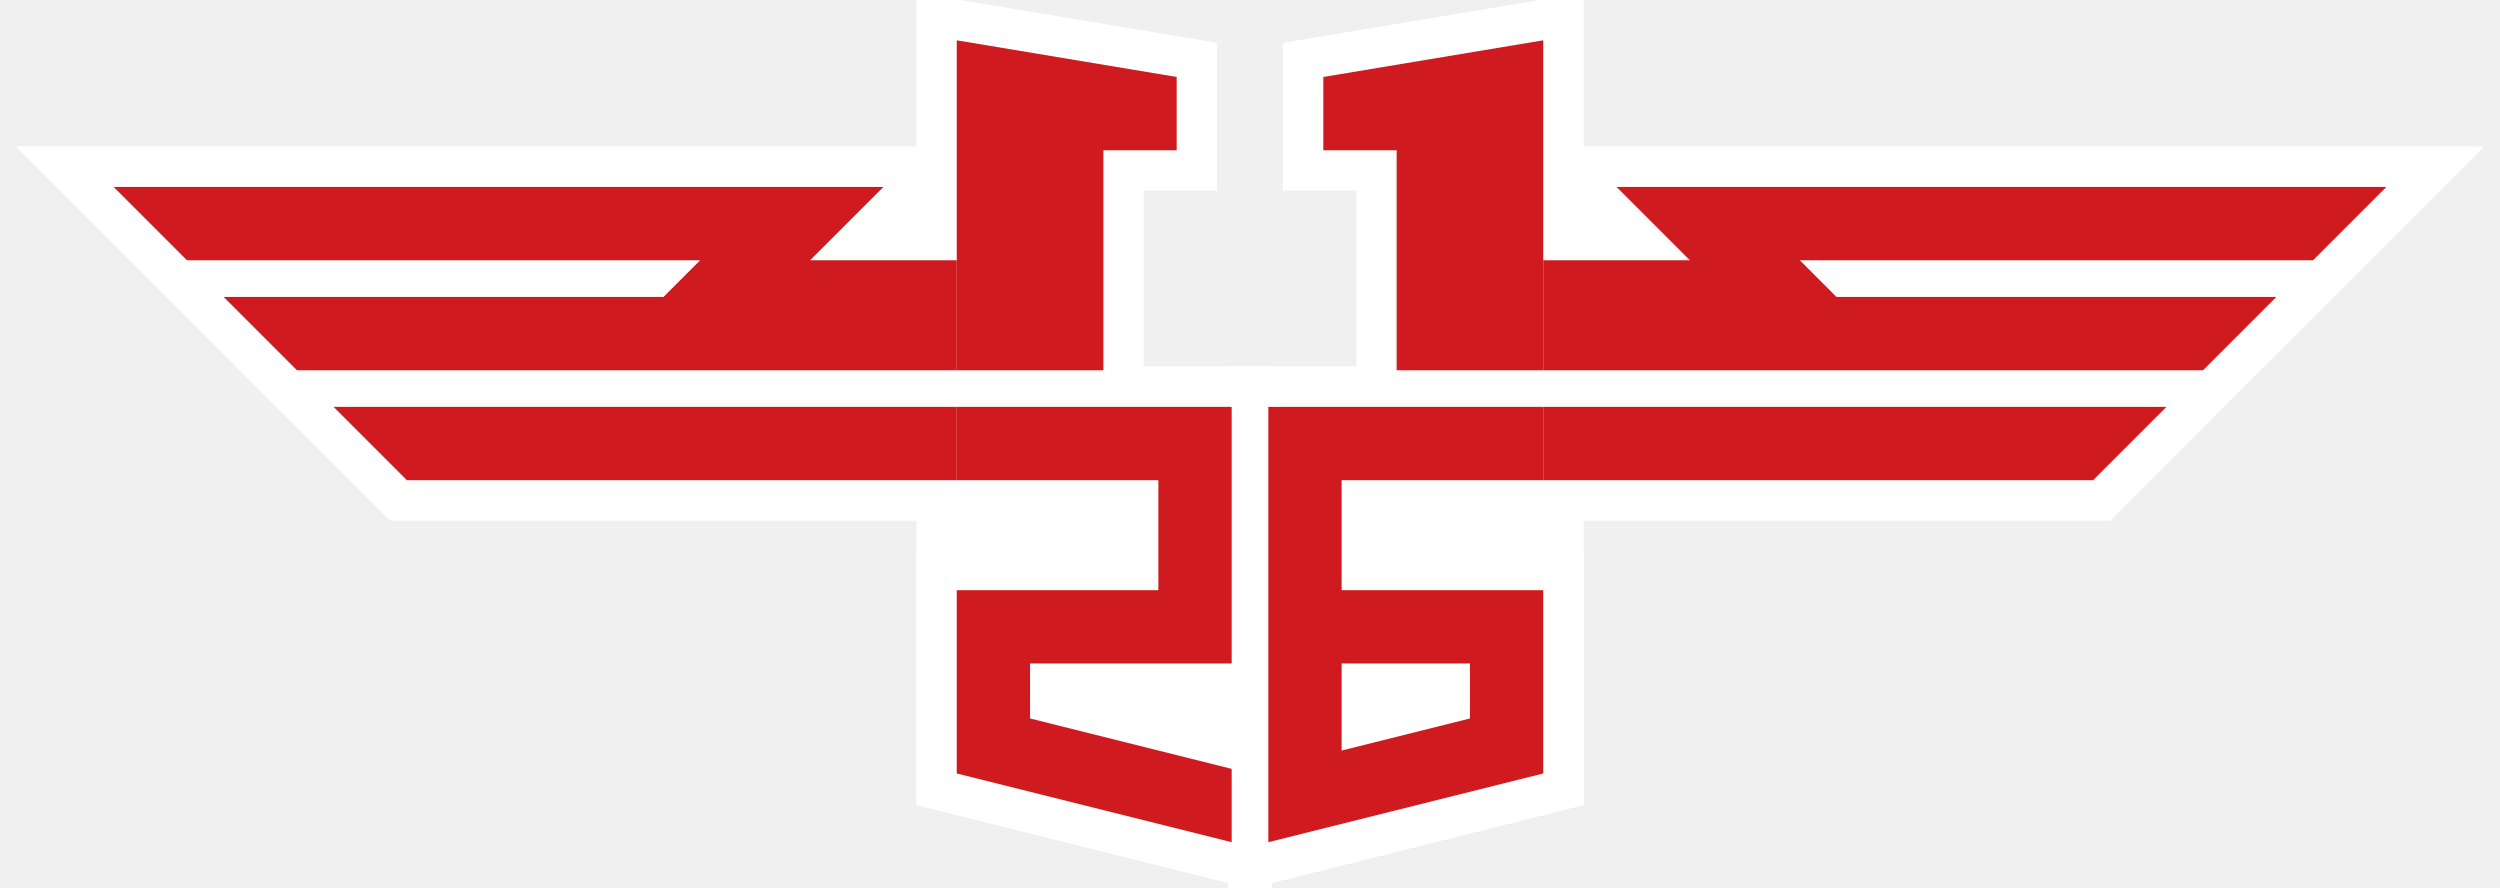
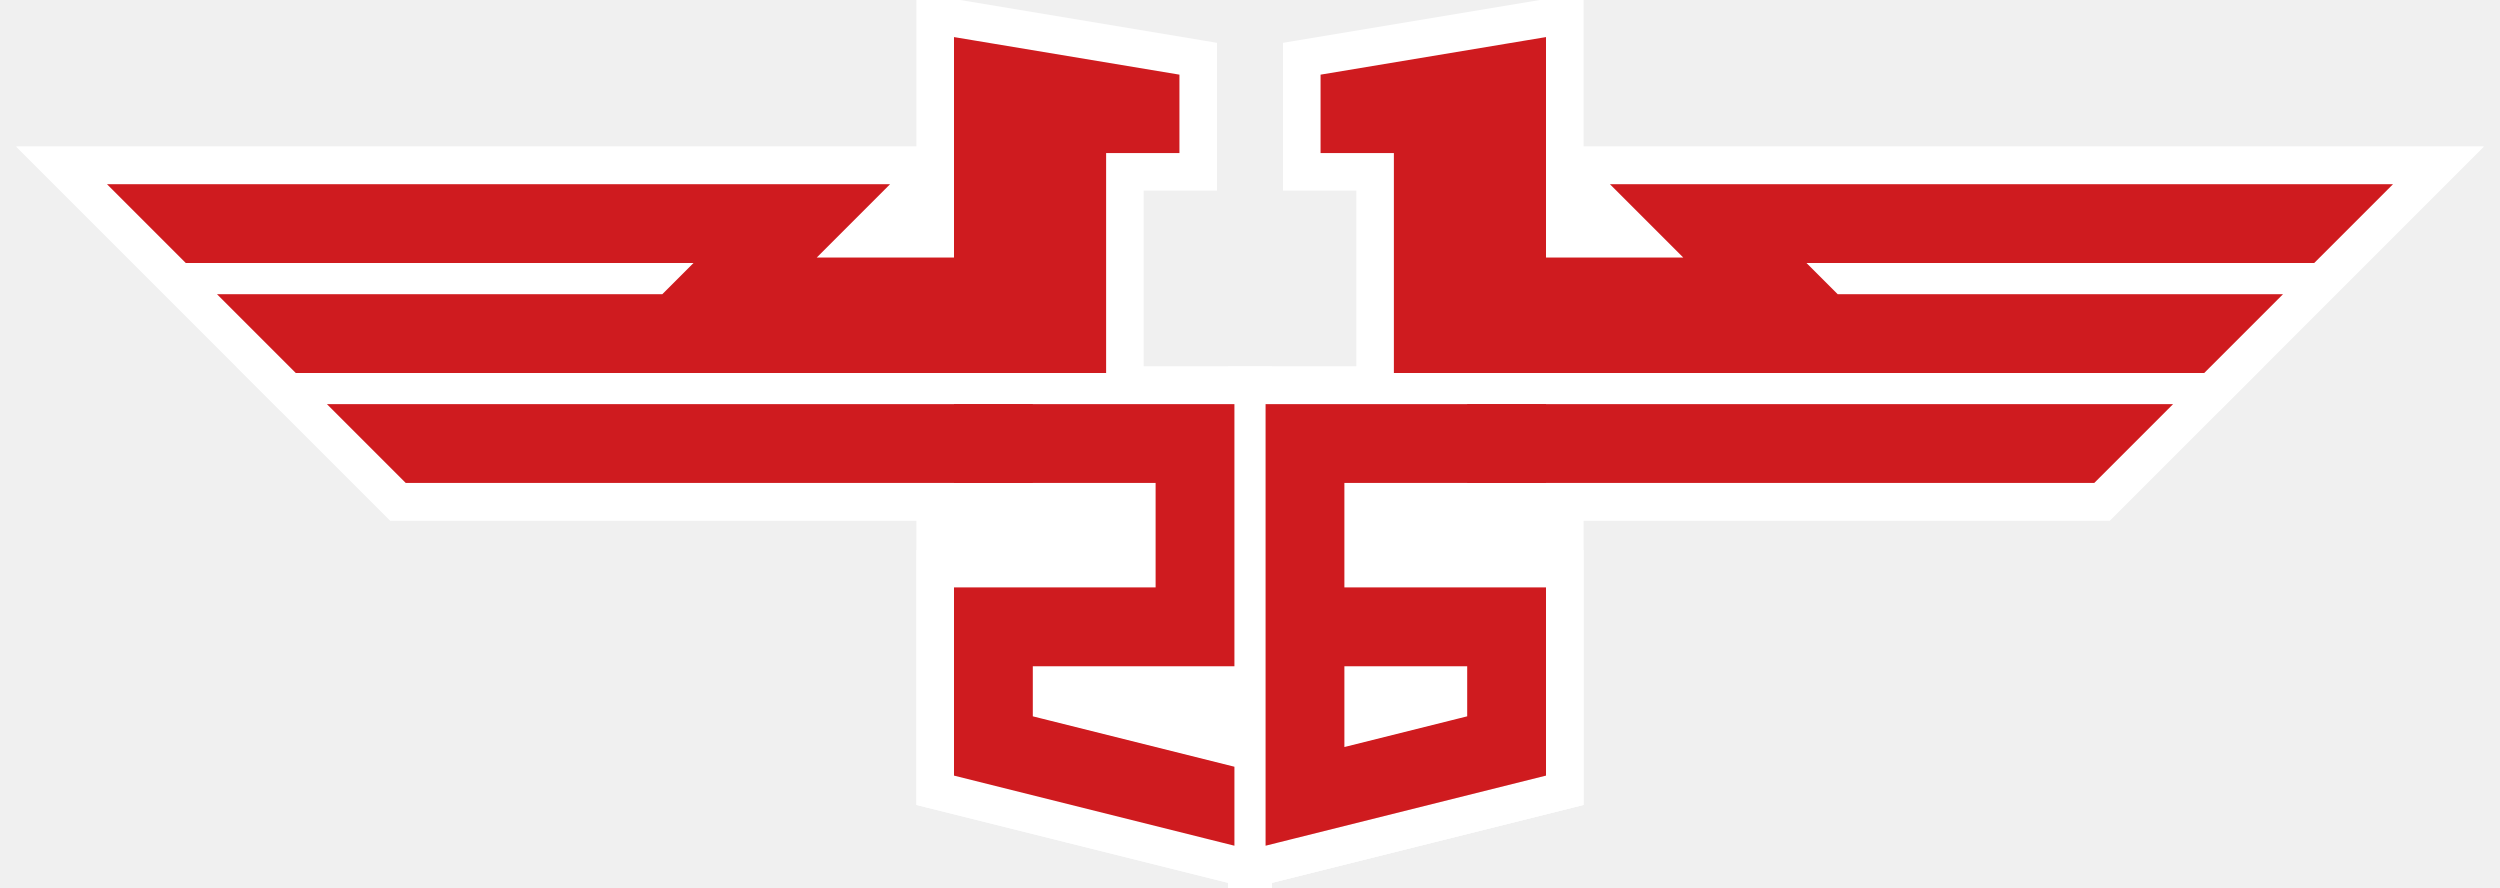
<svg xmlns="http://www.w3.org/2000/svg" viewBox="-1.1 -1.1 68.2 24.2" role="img" aria-label="S4NDMoD26">
  <g fill="#ffffff" stroke="#ffffff" stroke-width="2.2" stroke-linejoin="miter" stroke-miterlimit="4">
    <path d="M41 4 L64 4 L56 12 L41 12 Z" />
    <path d="M25 4 L2 4 L10 12 L25 12 Z" />
    <path d="M25 10 L41 10 L41 20 L33 22 L25 20 Z" />
    <path d="M41 0 L35 1 L35 3 L37 3 L37 9 L41 9 Z" />
-     <path d="M41 9 L41 6 L45 6 L43 4 L64 4 L62 6 L48 6 L49 7 L61 7 L59 9 Z" />
-     <path d="M41 10 L58 10 L56 12 L41 12 Z" />
+     <path d="M40 9 L40 6 L45 6 L43 4 L64 4 L62 6 L48 6 L49 7 L61 7 L59 9 Z" />
+     <path d="M39 10 L58 10 L56 12 L39 12 Z" />
    <path d="M25 0 L31 1 L31 3 L29 3 L29 9 L25 9 Z" />
-     <path d="M25 9 L25 6 L21 6 L23 4 L2 4 L4 6 L18 6 L17 7 L5 7 L7 9 Z" />
-     <path d="M25 10 L8 10 L10 12 L25 12 Z" />
+     <path d="M26 9 L26 6 L21 6 L23 4 L2 4 L4 6 L18 6 L17 7 L5 7 L7 9 Z" />
+     <path d="M27 10 L8 10 L10 12 L27 12 Z" />
    <path d="M25 10 L32.5 10 L32.5 17 L27 17 L27 18.5 L32.5 19.875 L32.5 21.875 L25 20 L25 15 L30.5 15 L30.5 12 L25 12 Z" />
    <path fill-rule="evenodd" d="M33.5 10 L41 10 L41 12 L35.5 12 L35.5 15 L41 15 L41 20 L33.5 21.875 Z M35.5 17 L39 17 L39 18.5 L35.5 19.375 Z" />
  </g>
-   <g fill="#cf1b1f">
+   <g fill="#cf1b1f" stroke="#cf1b1f" stroke-width="0.15" stroke-linejoin="miter">
    <path d="M41 0 L35 1 L35 3 L37 3 L37 9 L41 9 Z" />
-     <path d="M41 9 L41 6 L45 6 L43 4 L64 4 L62 6 L48 6 L49 7 L61 7 L59 9 Z" />
-     <path d="M41 10 L58 10 L56 12 L41 12 Z" />
+     <path d="M40 9 L40 6 L45 6 L43 4 L64 4 L62 6 L48 6 L49 7 L61 7 L59 9 Z" />
+     <path d="M39 10 L58 10 L56 12 L39 12 Z" />
    <path d="M25 0 L31 1 L31 3 L29 3 L29 9 L25 9 Z" />
-     <path d="M25 9 L25 6 L21 6 L23 4 L2 4 L4 6 L18 6 L17 7 L5 7 L7 9 Z" />
-     <path d="M25 10 L8 10 L10 12 L25 12 Z" />
+     <path d="M26 9 L26 6 L21 6 L23 4 L2 4 L4 6 L18 6 L17 7 L5 7 L7 9 Z" />
+     <path d="M27 10 L8 10 L10 12 L27 12 Z" />
    <path d="M25 10 L32.5 10 L32.5 17 L27 17 L27 18.5 L32.5 19.875 L32.5 21.875 L25 20 L25 15 L30.5 15 L30.5 12 L25 12 Z" />
    <path fill-rule="evenodd" d="M33.5 10 L41 10 L41 12 L35.5 12 L35.5 15 L41 15 L41 20 L33.5 21.875 Z M35.5 17 L39 17 L39 18.5 L35.5 19.375 Z" />
  </g>
</svg>
